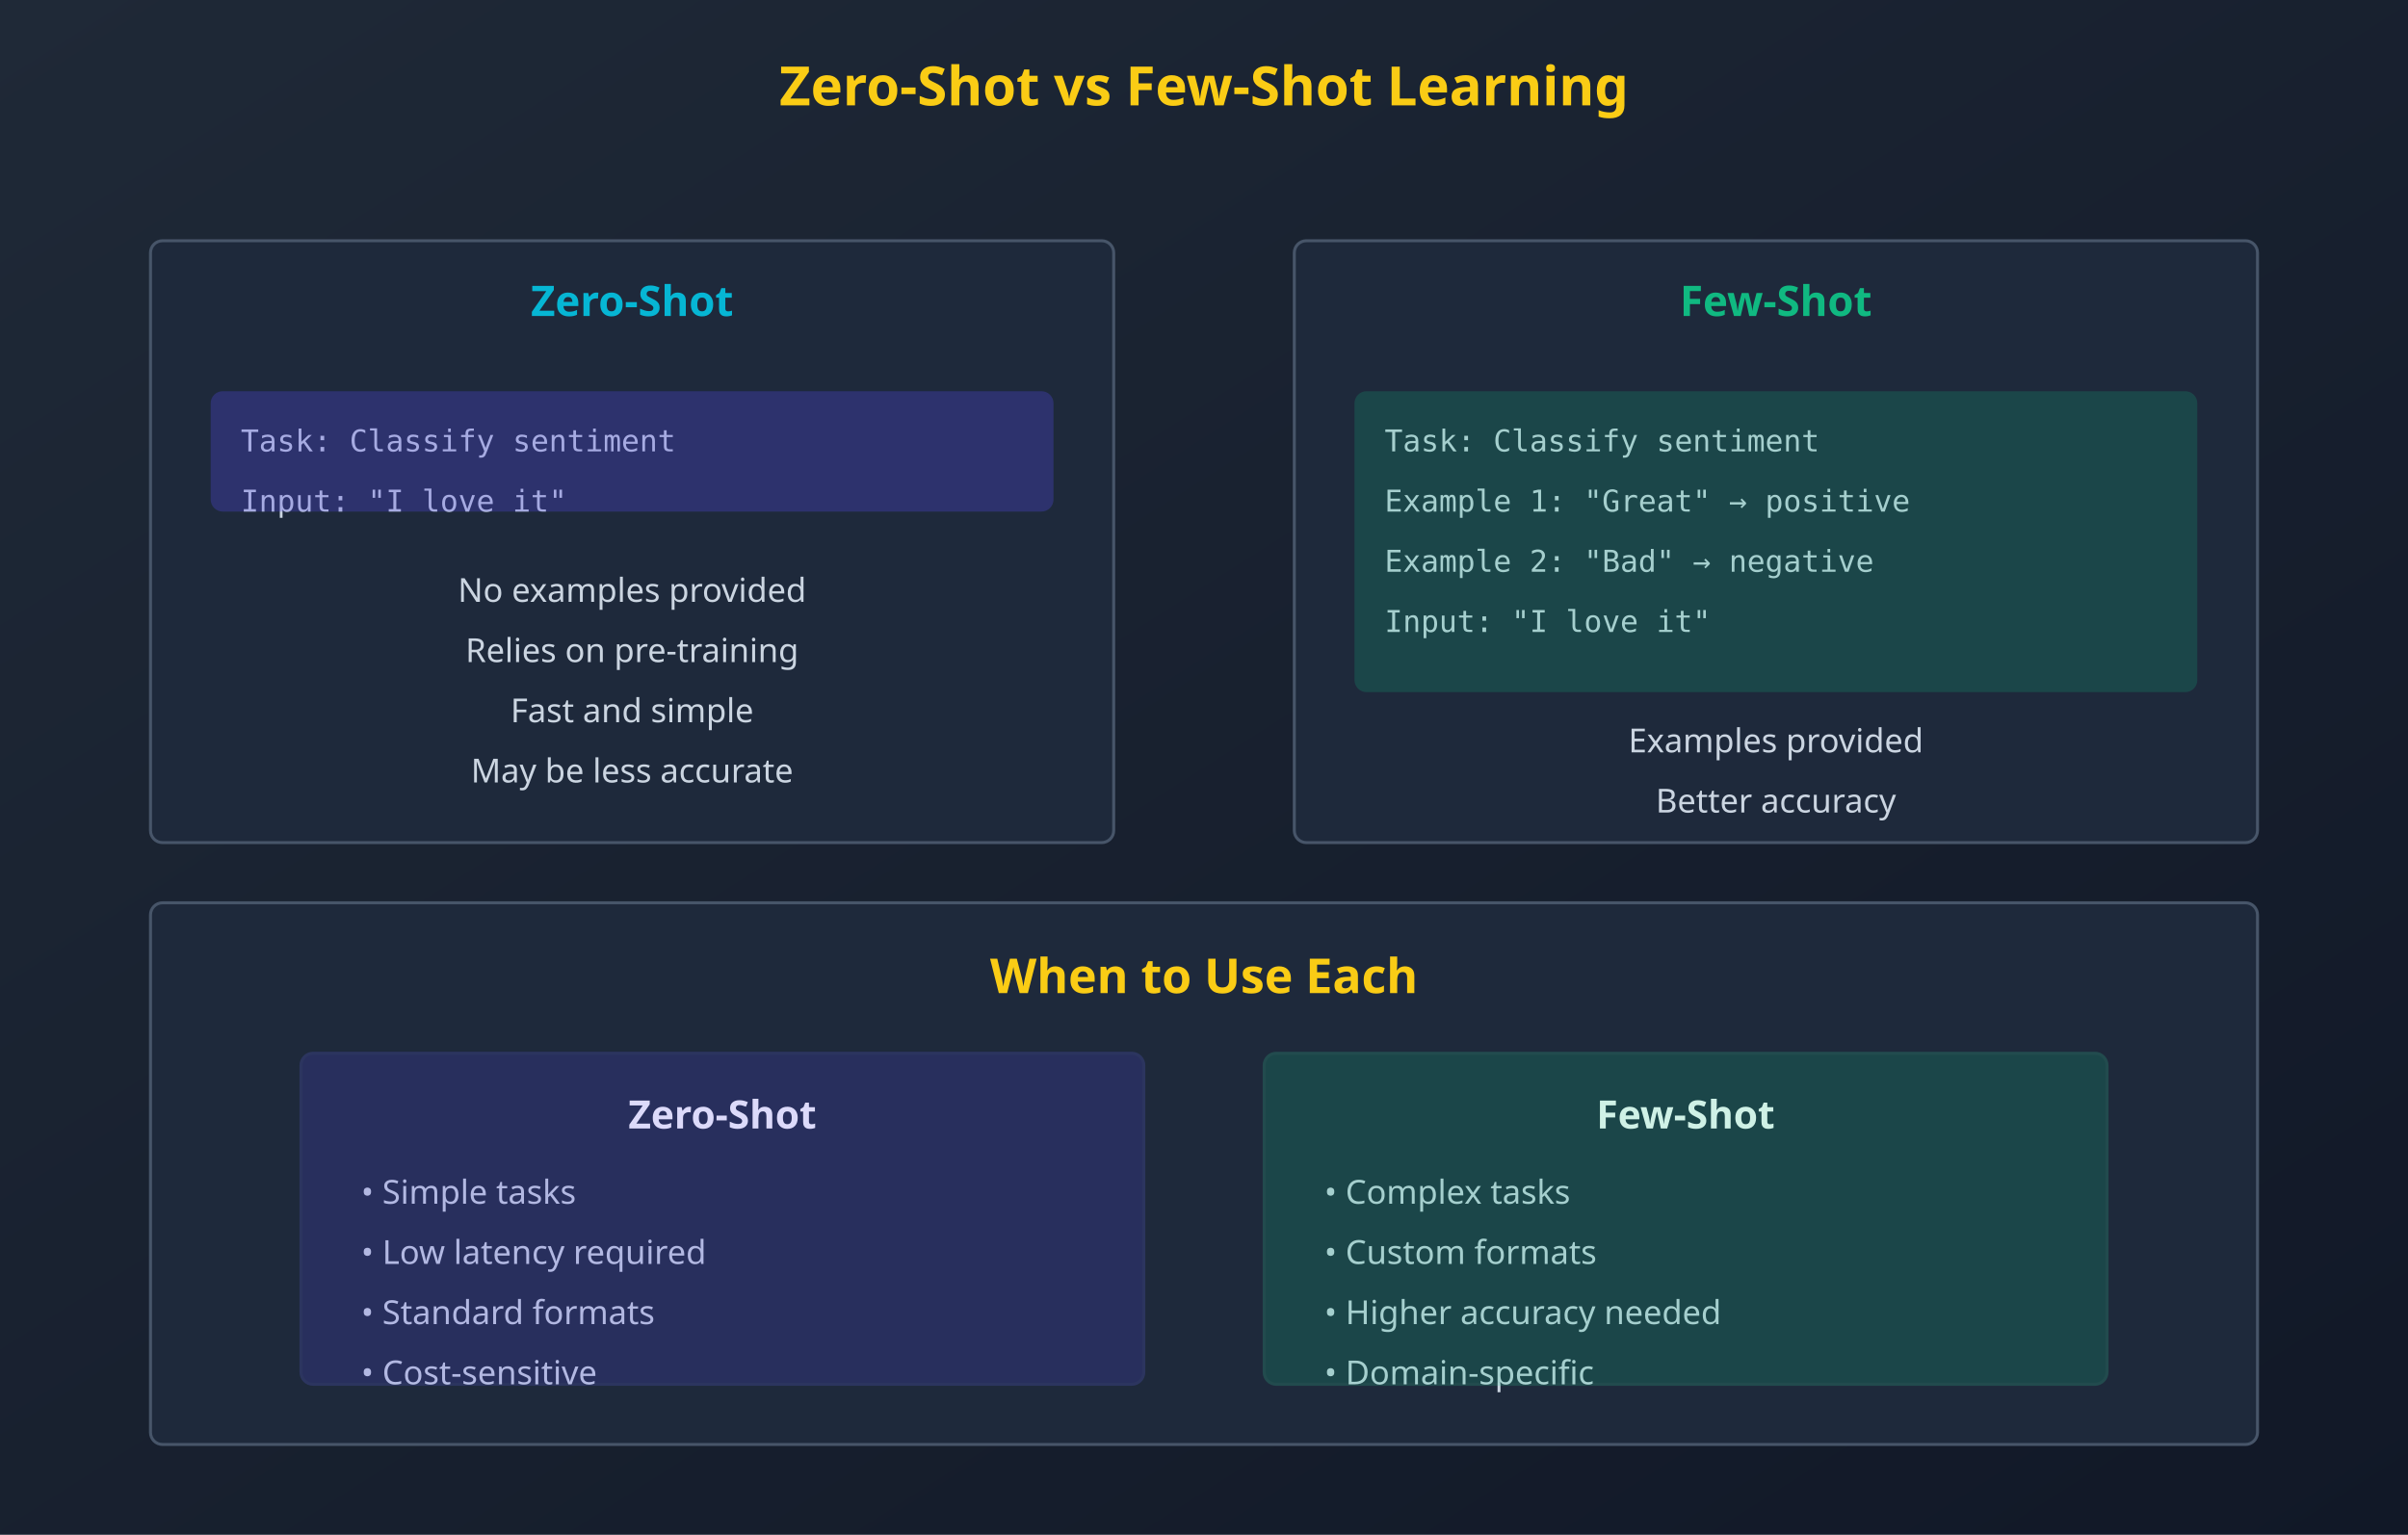
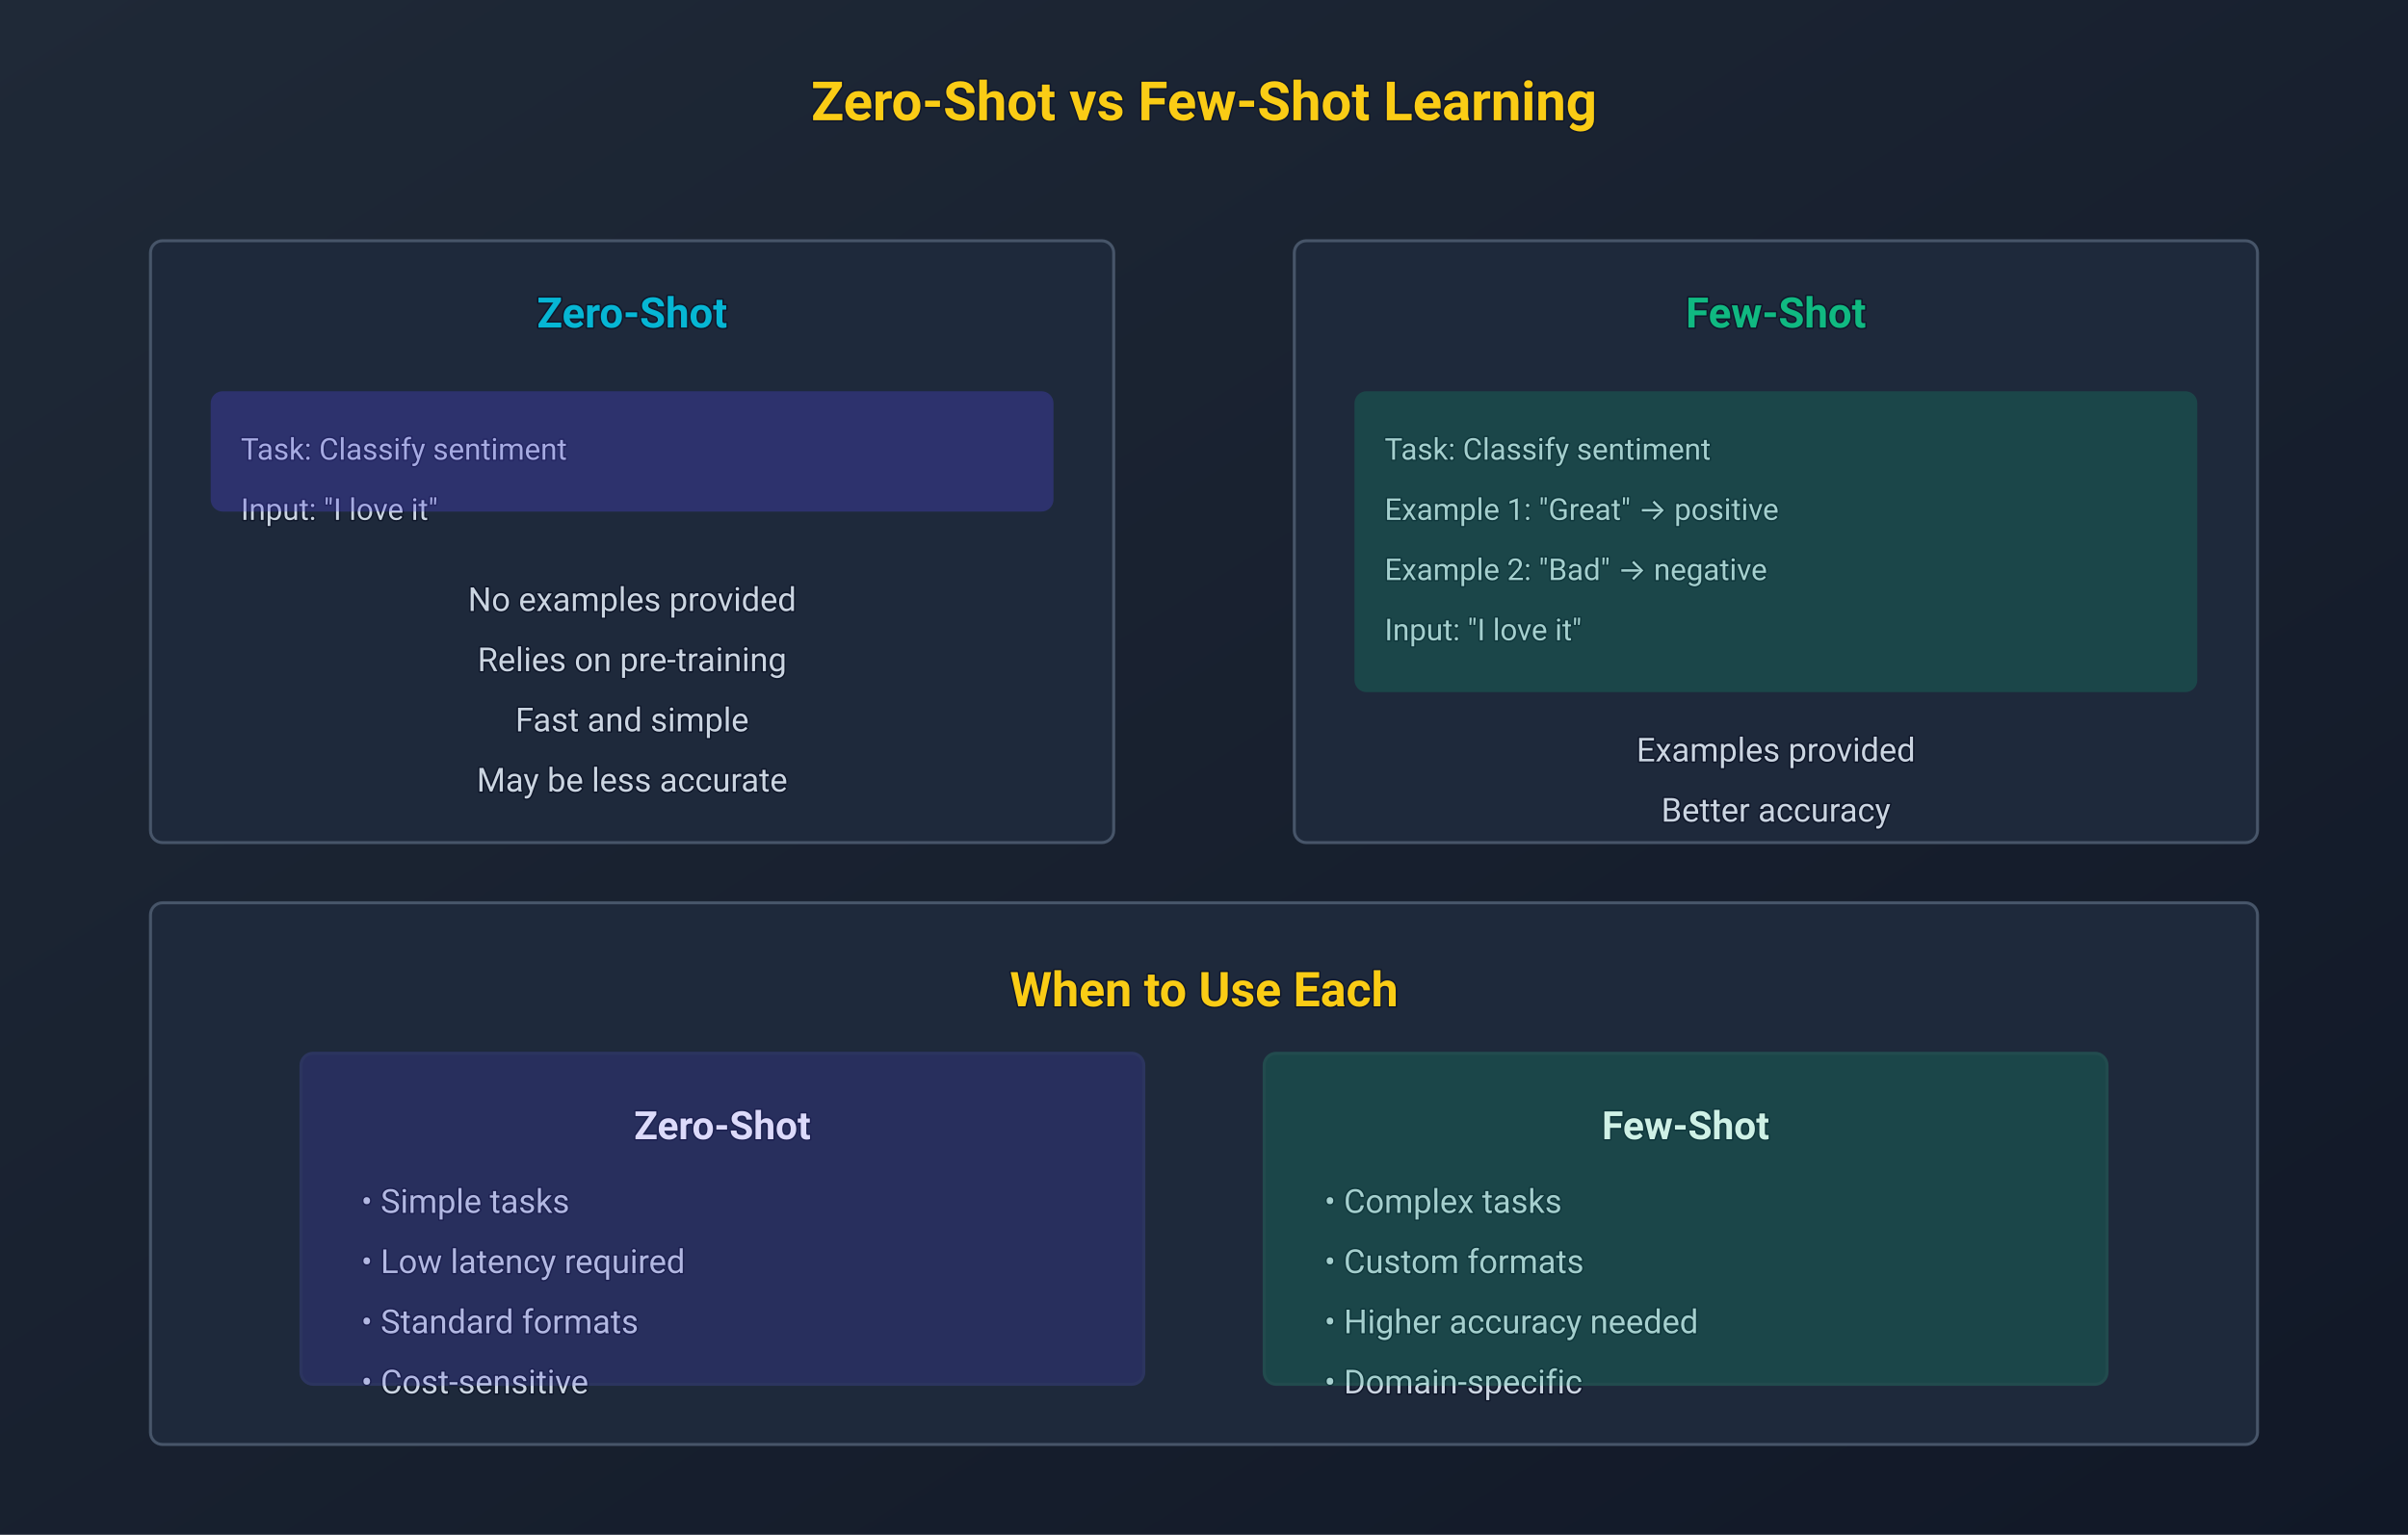
- <svg xmlns="http://www.w3.org/2000/svg" width="800" height="510" viewBox="0 0 800 510">
+ <svg xmlns="http://www.w3.org/2000/svg" width="800" height="510" viewBox="0 0 800 510" preserveAspectRatio="xMidYMid meet">
  <defs>
    <linearGradient id="bgGrad" x1="0%" y1="0%" x2="100%" y2="100%">
      <stop offset="0%" style="stop-color:#1f2937;stop-opacity:1" />
      <stop offset="100%" style="stop-color:#111827;stop-opacity:1" />
    </linearGradient>
    <clipPath id="clip-1765356398550-2">
      <rect x="0" y="0" width="700" height="180" rx="4" />
    </clipPath>
    <clipPath id="clip-1765356398550-1">
      <rect x="0" y="0" width="320" height="200" rx="4" />
    </clipPath>
    <clipPath id="clip-1765356398550-0">
      <rect x="0" y="0" width="320" height="200" rx="4" />
    </clipPath>
  </defs>
  <rect width="800" height="510" fill="url(#bgGrad)" />
-   <text x="400" y="35" font-family="system-ui, sans-serif" font-size="18" font-weight="bold" fill="#facc15" text-anchor="middle">Zero-Shot vs Few-Shot Learning</text>
+   <text x="400" y="35" font-family="system-ui, -apple-system, BlinkMacSystemFont, 'Segoe UI', Roboto, sans-serif" font-size="18" font-weight="bold" fill="#facc15" text-anchor="middle" dominant-baseline="middle" stroke="#0f172a" stroke-width="1" paint-order="stroke fill" stroke-linejoin="round">Zero-Shot vs Few-Shot Learning</text>
  <g transform="translate(50, 80)">
    <rect x="0" y="0" width="320" height="200" fill="#1e293b" rx="4" stroke="#475569" stroke-width="1" />
    <g clip-path="url(#clip-1765356398550-0)">
-       <text x="160" y="25" font-family="system-ui, sans-serif" font-size="14" font-weight="bold" fill="#06b6d4" text-anchor="middle">Zero-Shot</text>
-       <text x="30" y="70" font-family="monospace" font-size="10" fill="#cbd5e1">Task: Classify sentiment</text>
-       <text x="30" y="90" font-family="monospace" font-size="10" fill="#cbd5e1">Input: "I love it"</text>
-       <text x="160" y="120" font-family="system-ui, sans-serif" font-size="11" fill="#cbd5e1" text-anchor="middle">No examples provided</text>
-       <text x="160" y="140" font-family="system-ui, sans-serif" font-size="11" fill="#cbd5e1" text-anchor="middle">Relies on pre-training</text>
-       <text x="160" y="160" font-family="system-ui, sans-serif" font-size="11" fill="#cbd5e1" text-anchor="middle">Fast and simple</text>
-       <text x="160" y="180" font-family="system-ui, sans-serif" font-size="11" fill="#cbd5e1" text-anchor="middle">May be less accurate</text>
+       <text x="160" y="25" font-family="system-ui, -apple-system, BlinkMacSystemFont, 'Segoe UI', Roboto, sans-serif" font-size="14" font-weight="bold" fill="#06b6d4" text-anchor="middle" dominant-baseline="middle" stroke="#0f172a" stroke-width="1" paint-order="stroke fill" stroke-linejoin="round">Zero-Shot</text>
+       <text x="30" y="70" font-family="system-ui, -apple-system, BlinkMacSystemFont, 'Segoe UI', Roboto, sans-serif" font-size="10" fill="#cbd5e1" dominant-baseline="middle" stroke="#0f172a" stroke-width="1" paint-order="stroke fill" stroke-linejoin="round">Task: Classify sentiment</text>
+       <text x="30" y="90" font-family="system-ui, -apple-system, BlinkMacSystemFont, 'Segoe UI', Roboto, sans-serif" font-size="10" fill="#cbd5e1" dominant-baseline="middle" stroke="#0f172a" stroke-width="1" paint-order="stroke fill" stroke-linejoin="round">Input: "I love it"</text>
+       <text x="160" y="120" font-family="system-ui, -apple-system, BlinkMacSystemFont, 'Segoe UI', Roboto, sans-serif" font-size="11" fill="#cbd5e1" text-anchor="middle" dominant-baseline="middle" stroke="#0f172a" stroke-width="1" paint-order="stroke fill" stroke-linejoin="round">No examples provided</text>
+       <text x="160" y="140" font-family="system-ui, -apple-system, BlinkMacSystemFont, 'Segoe UI', Roboto, sans-serif" font-size="11" fill="#cbd5e1" text-anchor="middle" dominant-baseline="middle" stroke="#0f172a" stroke-width="1" paint-order="stroke fill" stroke-linejoin="round">Relies on pre-training</text>
+       <text x="160" y="160" font-family="system-ui, -apple-system, BlinkMacSystemFont, 'Segoe UI', Roboto, sans-serif" font-size="11" fill="#cbd5e1" text-anchor="middle" dominant-baseline="middle" stroke="#0f172a" stroke-width="1" paint-order="stroke fill" stroke-linejoin="round">Fast and simple</text>
+       <text x="160" y="180" font-family="system-ui, -apple-system, BlinkMacSystemFont, 'Segoe UI', Roboto, sans-serif" font-size="11" fill="#cbd5e1" text-anchor="middle" dominant-baseline="middle" stroke="#0f172a" stroke-width="1" paint-order="stroke fill" stroke-linejoin="round">May be less accurate</text>
    </g>
    <rect x="20" y="50" width="280" height="40" fill="#4f46e5" opacity="0.3" rx="4" />
  </g>
  <g transform="translate(430, 80)">
    <rect x="0" y="0" width="320" height="200" fill="#1e293b" rx="4" stroke="#475569" stroke-width="1" />
    <g clip-path="url(#clip-1765356398550-1)">
-       <text x="160" y="25" font-family="system-ui, sans-serif" font-size="14" font-weight="bold" fill="#10b981" text-anchor="middle">Few-Shot</text>
-       <text x="30" y="70" font-family="monospace" font-size="10" fill="#cbd5e1">Task: Classify sentiment</text>
-       <text x="30" y="90" font-family="monospace" font-size="10" fill="#cbd5e1">Example 1: "Great" → positive</text>
-       <text x="30" y="110" font-family="monospace" font-size="10" fill="#cbd5e1">Example 2: "Bad" → negative</text>
-       <text x="30" y="130" font-family="monospace" font-size="10" fill="#cbd5e1">Input: "I love it"</text>
-       <text x="160" y="170" font-family="system-ui, sans-serif" font-size="11" fill="#cbd5e1" text-anchor="middle">Examples provided</text>
-       <text x="160" y="190" font-family="system-ui, sans-serif" font-size="11" fill="#cbd5e1" text-anchor="middle">Better accuracy</text>
+       <text x="160" y="25" font-family="system-ui, -apple-system, BlinkMacSystemFont, 'Segoe UI', Roboto, sans-serif" font-size="14" font-weight="bold" fill="#10b981" text-anchor="middle" dominant-baseline="middle" stroke="#0f172a" stroke-width="1" paint-order="stroke fill" stroke-linejoin="round">Few-Shot</text>
+       <text x="30" y="70" font-family="system-ui, -apple-system, BlinkMacSystemFont, 'Segoe UI', Roboto, sans-serif" font-size="10" fill="#cbd5e1" dominant-baseline="middle" stroke="#0f172a" stroke-width="1" paint-order="stroke fill" stroke-linejoin="round">Task: Classify sentiment</text>
+       <text x="30" y="90" font-family="system-ui, -apple-system, BlinkMacSystemFont, 'Segoe UI', Roboto, sans-serif" font-size="10" fill="#cbd5e1" dominant-baseline="middle" stroke="#0f172a" stroke-width="1" paint-order="stroke fill" stroke-linejoin="round">Example 1: "Great" → positive</text>
+       <text x="30" y="110" font-family="system-ui, -apple-system, BlinkMacSystemFont, 'Segoe UI', Roboto, sans-serif" font-size="10" fill="#cbd5e1" dominant-baseline="middle" stroke="#0f172a" stroke-width="1" paint-order="stroke fill" stroke-linejoin="round">Example 2: "Bad" → negative</text>
+       <text x="30" y="130" font-family="system-ui, -apple-system, BlinkMacSystemFont, 'Segoe UI', Roboto, sans-serif" font-size="10" fill="#cbd5e1" dominant-baseline="middle" stroke="#0f172a" stroke-width="1" paint-order="stroke fill" stroke-linejoin="round">Input: "I love it"</text>
+       <text x="160" y="170" font-family="system-ui, -apple-system, BlinkMacSystemFont, 'Segoe UI', Roboto, sans-serif" font-size="11" fill="#cbd5e1" text-anchor="middle" dominant-baseline="middle" stroke="#0f172a" stroke-width="1" paint-order="stroke fill" stroke-linejoin="round">Examples provided</text>
+       <text x="160" y="190" font-family="system-ui, -apple-system, BlinkMacSystemFont, 'Segoe UI', Roboto, sans-serif" font-size="11" fill="#cbd5e1" text-anchor="middle" dominant-baseline="middle" stroke="#0f172a" stroke-width="1" paint-order="stroke fill" stroke-linejoin="round">Better accuracy</text>
    </g>
    <rect x="20" y="50" width="280" height="100" fill="#10b981" opacity="0.2" rx="4" />
  </g>
  <g transform="translate(50, 300)">
    <rect x="0" y="0" width="700" height="180" fill="#1e293b" rx="4" stroke="#475569" stroke-width="1" />
    <g clip-path="url(#clip-1765356398550-2)">
-       <text x="350" y="30" font-family="system-ui, sans-serif" font-size="16" font-weight="bold" fill="#facc15" text-anchor="middle">When to Use Each</text>
-       <text x="190" y="75" font-family="system-ui, sans-serif" font-size="13" font-weight="bold" fill="#fff" text-anchor="middle">Zero-Shot</text>
-       <text x="70" y="100" font-family="system-ui, sans-serif" font-size="11" fill="#cbd5e1">• Simple tasks</text>
-       <text x="70" y="120" font-family="system-ui, sans-serif" font-size="11" fill="#cbd5e1">• Low latency required</text>
-       <text x="70" y="140" font-family="system-ui, sans-serif" font-size="11" fill="#cbd5e1">• Standard formats</text>
-       <text x="70" y="160" font-family="system-ui, sans-serif" font-size="11" fill="#cbd5e1">• Cost-sensitive</text>
-       <text x="510" y="75" font-family="system-ui, sans-serif" font-size="13" font-weight="bold" fill="#fff" text-anchor="middle">Few-Shot</text>
-       <text x="390" y="100" font-family="system-ui, sans-serif" font-size="11" fill="#cbd5e1">• Complex tasks</text>
-       <text x="390" y="120" font-family="system-ui, sans-serif" font-size="11" fill="#cbd5e1">• Custom formats</text>
-       <text x="390" y="140" font-family="system-ui, sans-serif" font-size="11" fill="#cbd5e1">• Higher accuracy needed</text>
-       <text x="390" y="160" font-family="system-ui, sans-serif" font-size="11" fill="#cbd5e1">• Domain-specific</text>
+       <text x="350" y="30" font-family="system-ui, -apple-system, BlinkMacSystemFont, 'Segoe UI', Roboto, sans-serif" font-size="16" font-weight="bold" fill="#facc15" text-anchor="middle" dominant-baseline="middle" stroke="#0f172a" stroke-width="1" paint-order="stroke fill" stroke-linejoin="round">When to Use Each</text>
+       <text x="190" y="75" font-family="system-ui, -apple-system, BlinkMacSystemFont, 'Segoe UI', Roboto, sans-serif" font-size="13" font-weight="bold" fill="#fff" text-anchor="middle" dominant-baseline="middle" stroke="#0f172a" stroke-width="1" paint-order="stroke fill" stroke-linejoin="round">Zero-Shot</text>
+       <text x="70" y="100" font-family="system-ui, -apple-system, BlinkMacSystemFont, 'Segoe UI', Roboto, sans-serif" font-size="11" fill="#cbd5e1" dominant-baseline="middle" stroke="#0f172a" stroke-width="1" paint-order="stroke fill" stroke-linejoin="round">• Simple tasks</text>
+       <text x="70" y="120" font-family="system-ui, -apple-system, BlinkMacSystemFont, 'Segoe UI', Roboto, sans-serif" font-size="11" fill="#cbd5e1" dominant-baseline="middle" stroke="#0f172a" stroke-width="1" paint-order="stroke fill" stroke-linejoin="round">• Low latency required</text>
+       <text x="70" y="140" font-family="system-ui, -apple-system, BlinkMacSystemFont, 'Segoe UI', Roboto, sans-serif" font-size="11" fill="#cbd5e1" dominant-baseline="middle" stroke="#0f172a" stroke-width="1" paint-order="stroke fill" stroke-linejoin="round">• Standard formats</text>
+       <text x="70" y="160" font-family="system-ui, -apple-system, BlinkMacSystemFont, 'Segoe UI', Roboto, sans-serif" font-size="11" fill="#cbd5e1" dominant-baseline="middle" stroke="#0f172a" stroke-width="1" paint-order="stroke fill" stroke-linejoin="round">• Cost-sensitive</text>
+       <text x="510" y="75" font-family="system-ui, -apple-system, BlinkMacSystemFont, 'Segoe UI', Roboto, sans-serif" font-size="13" font-weight="bold" fill="#fff" text-anchor="middle" dominant-baseline="middle" stroke="#0f172a" stroke-width="1" paint-order="stroke fill" stroke-linejoin="round">Few-Shot</text>
+       <text x="390" y="100" font-family="system-ui, -apple-system, BlinkMacSystemFont, 'Segoe UI', Roboto, sans-serif" font-size="11" fill="#cbd5e1" dominant-baseline="middle" stroke="#0f172a" stroke-width="1" paint-order="stroke fill" stroke-linejoin="round">• Complex tasks</text>
+       <text x="390" y="120" font-family="system-ui, -apple-system, BlinkMacSystemFont, 'Segoe UI', Roboto, sans-serif" font-size="11" fill="#cbd5e1" dominant-baseline="middle" stroke="#0f172a" stroke-width="1" paint-order="stroke fill" stroke-linejoin="round">• Custom formats</text>
+       <text x="390" y="140" font-family="system-ui, -apple-system, BlinkMacSystemFont, 'Segoe UI', Roboto, sans-serif" font-size="11" fill="#cbd5e1" dominant-baseline="middle" stroke="#0f172a" stroke-width="1" paint-order="stroke fill" stroke-linejoin="round">• Higher accuracy needed</text>
+       <text x="390" y="160" font-family="system-ui, -apple-system, BlinkMacSystemFont, 'Segoe UI', Roboto, sans-serif" font-size="11" fill="#cbd5e1" dominant-baseline="middle" stroke="#0f172a" stroke-width="1" paint-order="stroke fill" stroke-linejoin="round">• Domain-specific</text>
    </g>
    <rect x="50" y="50" width="280" height="110" fill="#4f46e5" opacity="0.2" rx="4" stroke="#6366f1" stroke-width="1" />
    <rect x="370" y="50" width="280" height="110" fill="#10b981" opacity="0.2" rx="4" stroke="#34d399" stroke-width="1" />
  </g>
</svg>
